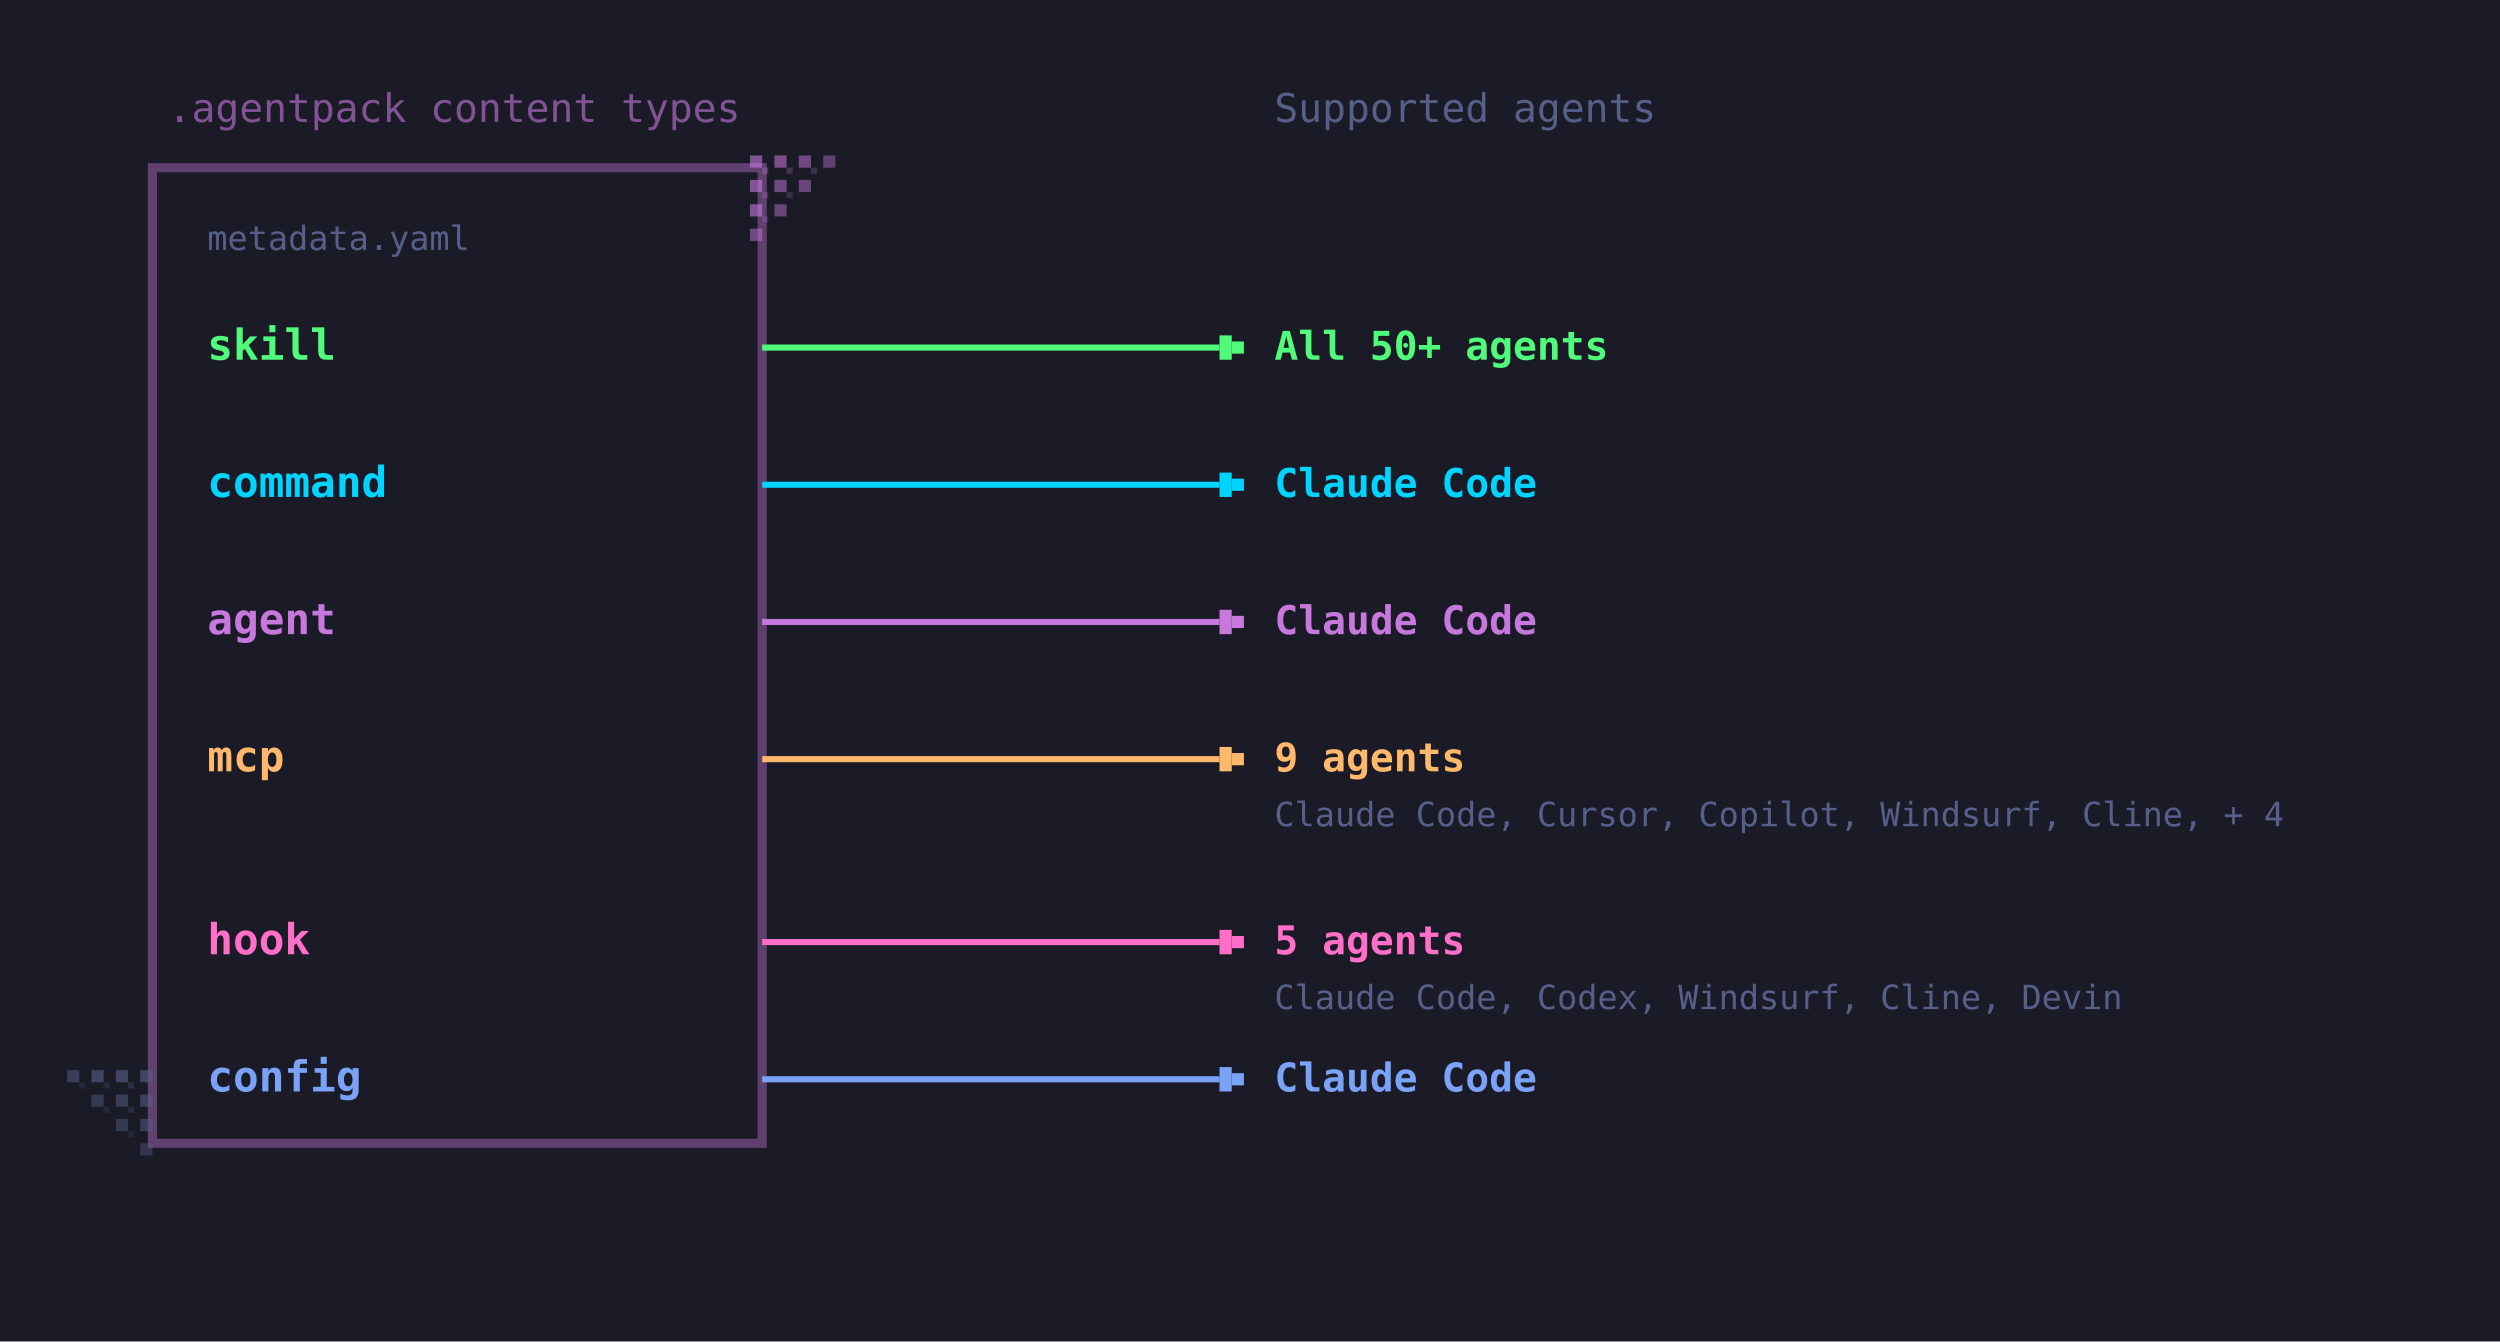
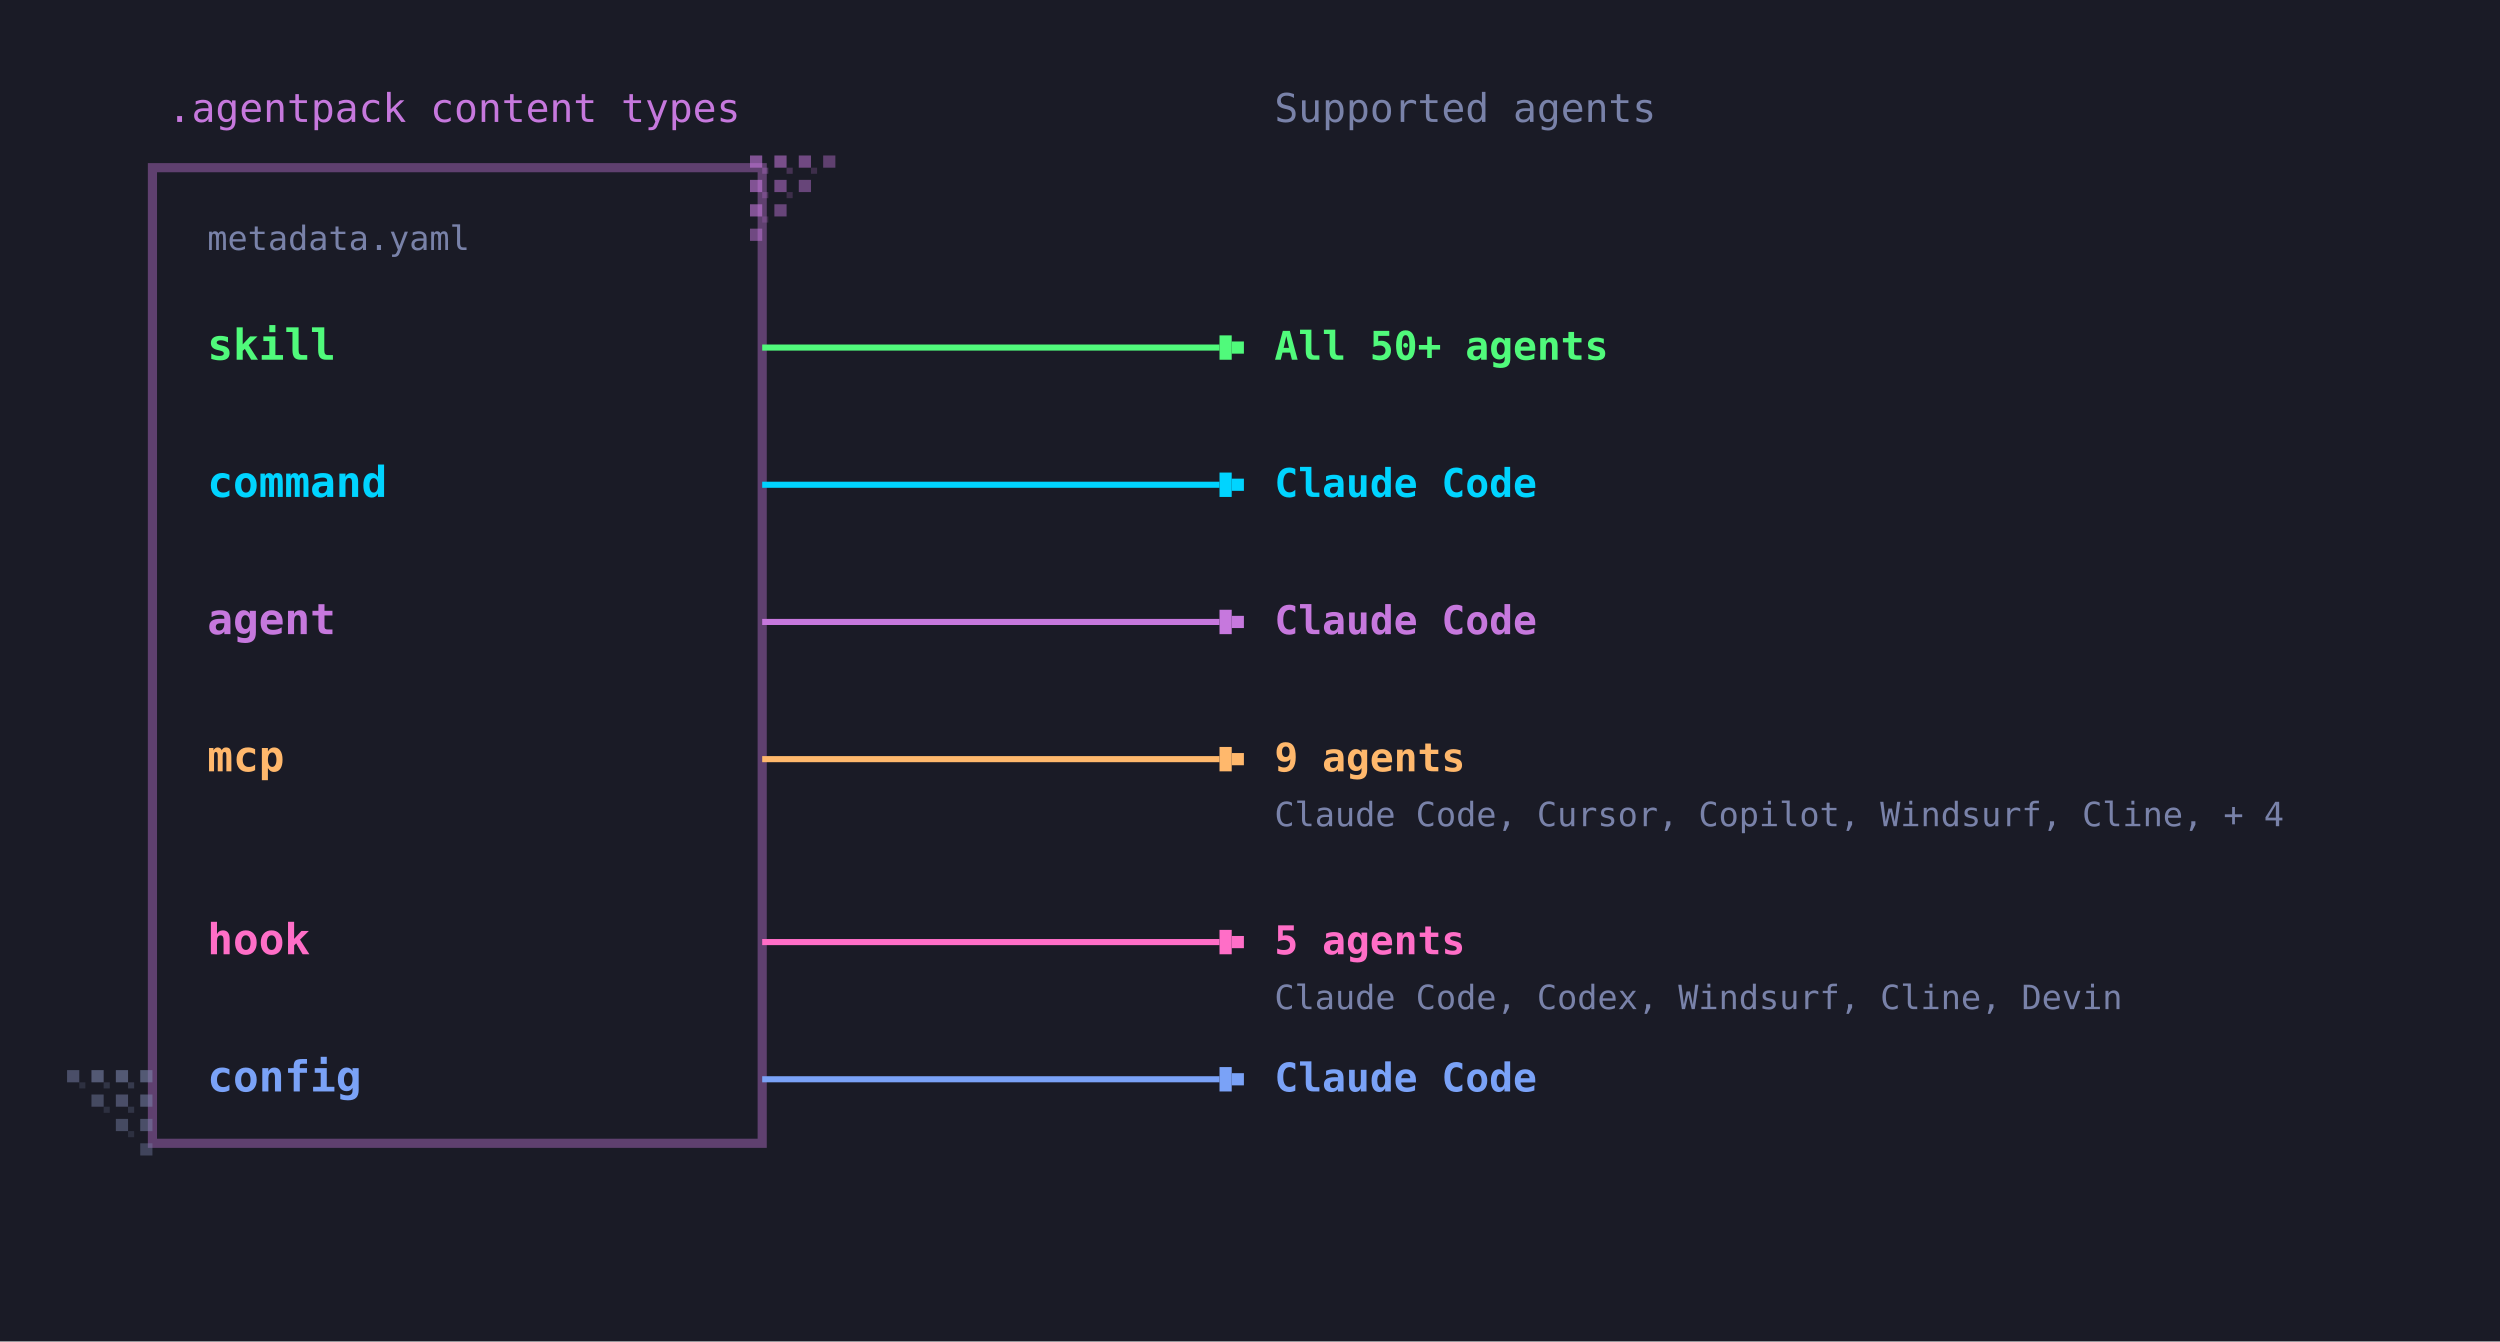
<svg xmlns="http://www.w3.org/2000/svg" viewBox="0 0 820 440" font-family="'SF Mono', 'Fira Code', 'JetBrains Mono', monospace" font-size="13">
  <rect width="820" height="440" fill="#1a1b26" />
-   <text x="55" y="40" fill="#c678dd" font-size="13" opacity="0.6">.agentpack content types</text>
-   <text x="418" y="40" fill="#565f89" font-size="13">Supported agents</text>
+   <text x="55" y="40" fill="#c678dd" font-size="13">.agentpack content types</text>
+   <text x="418" y="40" fill="#7982a9" font-size="13">Supported agents</text>
  <rect x="50" y="55" width="200" height="320" fill="none" stroke="#c678dd" stroke-width="3" opacity="0.4" />
  <rect x="246" y="51" width="4" height="4" fill="#c678dd" opacity="0.6" />
  <rect x="246" y="59" width="4" height="4" fill="#c678dd" opacity="0.6" />
  <rect x="246" y="67" width="4" height="4" fill="#c678dd" opacity="0.6" />
  <rect x="246" y="75" width="4" height="4" fill="#c678dd" opacity="0.5" />
  <rect x="254" y="51" width="4" height="4" fill="#c678dd" opacity="0.55" />
  <rect x="254" y="59" width="4" height="4" fill="#c678dd" opacity="0.5" />
  <rect x="254" y="67" width="4" height="4" fill="#c678dd" opacity="0.45" />
  <rect x="262" y="51" width="4" height="4" fill="#c678dd" opacity="0.5" />
  <rect x="262" y="59" width="4" height="4" fill="#c678dd" opacity="0.45" />
  <rect x="270" y="51" width="4" height="4" fill="#c678dd" opacity="0.4" />
  <rect x="250" y="55" width="2" height="2" fill="#c678dd" opacity="0.3" />
  <rect x="250" y="63" width="2" height="2" fill="#c678dd" opacity="0.25" />
  <rect x="250" y="71" width="2" height="2" fill="#c678dd" opacity="0.2" />
  <rect x="258" y="55" width="2" height="2" fill="#c678dd" opacity="0.25" />
  <rect x="258" y="63" width="2" height="2" fill="#c678dd" opacity="0.2" />
  <rect x="266" y="55" width="2" height="2" fill="#c678dd" opacity="0.2" />
-   <rect x="46" y="351" width="4" height="4" fill="#565f89" opacity="0.6" />
-   <rect x="38" y="351" width="4" height="4" fill="#565f89" opacity="0.6" />
-   <rect x="30" y="351" width="4" height="4" fill="#565f89" opacity="0.6" />
-   <rect x="22" y="351" width="4" height="4" fill="#565f89" opacity="0.5" />
-   <rect x="46" y="359" width="4" height="4" fill="#565f89" opacity="0.55" />
-   <rect x="38" y="359" width="4" height="4" fill="#565f89" opacity="0.5" />
-   <rect x="30" y="359" width="4" height="4" fill="#565f89" opacity="0.45" />
-   <rect x="46" y="367" width="4" height="4" fill="#565f89" opacity="0.5" />
-   <rect x="38" y="367" width="4" height="4" fill="#565f89" opacity="0.45" />
-   <rect x="46" y="375" width="4" height="4" fill="#565f89" opacity="0.4" />
-   <rect x="42" y="355" width="2" height="2" fill="#565f89" opacity="0.3" />
-   <rect x="34" y="355" width="2" height="2" fill="#565f89" opacity="0.25" />
-   <rect x="26" y="355" width="2" height="2" fill="#565f89" opacity="0.2" />
-   <rect x="42" y="363" width="2" height="2" fill="#565f89" opacity="0.25" />
-   <rect x="34" y="363" width="2" height="2" fill="#565f89" opacity="0.2" />
-   <rect x="42" y="371" width="2" height="2" fill="#565f89" opacity="0.2" />
-   <text x="68" y="82" fill="#565f89" font-size="11">metadata.yaml</text>
+   <rect x="46" y="351" width="4" height="4" fill="#7982a9" opacity="0.6" />
+   <rect x="38" y="351" width="4" height="4" fill="#7982a9" opacity="0.6" />
+   <rect x="30" y="351" width="4" height="4" fill="#7982a9" opacity="0.6" />
+   <rect x="22" y="351" width="4" height="4" fill="#7982a9" opacity="0.5" />
+   <rect x="46" y="359" width="4" height="4" fill="#7982a9" opacity="0.55" />
+   <rect x="38" y="359" width="4" height="4" fill="#7982a9" opacity="0.5" />
+   <rect x="30" y="359" width="4" height="4" fill="#7982a9" opacity="0.45" />
+   <rect x="46" y="367" width="4" height="4" fill="#7982a9" opacity="0.5" />
+   <rect x="38" y="367" width="4" height="4" fill="#7982a9" opacity="0.45" />
+   <rect x="46" y="375" width="4" height="4" fill="#7982a9" opacity="0.4" />
+   <rect x="42" y="355" width="2" height="2" fill="#7982a9" opacity="0.3" />
+   <rect x="34" y="355" width="2" height="2" fill="#7982a9" opacity="0.25" />
+   <rect x="26" y="355" width="2" height="2" fill="#7982a9" opacity="0.2" />
+   <rect x="42" y="363" width="2" height="2" fill="#7982a9" opacity="0.25" />
+   <rect x="34" y="363" width="2" height="2" fill="#7982a9" opacity="0.2" />
+   <rect x="42" y="371" width="2" height="2" fill="#7982a9" opacity="0.2" />
+   <text x="68" y="82" fill="#7982a9" font-size="11">metadata.yaml</text>
  <text x="68" y="118" fill="#50fa7b" font-weight="bold" font-size="14">skill</text>
  <line x1="250" y1="114" x2="400" y2="114" stroke="#50fa7b" stroke-width="2" />
  <rect x="400" y="110" width="4" height="8" fill="#50fa7b" />
  <rect x="404" y="112" width="4" height="4" fill="#50fa7b" />
  <text x="418" y="118" fill="#50fa7b" font-weight="bold">All 50+ agents</text>
  <text x="68" y="163" fill="#00d4ff" font-weight="bold" font-size="14">command</text>
  <line x1="250" y1="159" x2="400" y2="159" stroke="#00d4ff" stroke-width="2" />
  <rect x="400" y="155" width="4" height="8" fill="#00d4ff" />
  <rect x="404" y="157" width="4" height="4" fill="#00d4ff" />
  <text x="418" y="163" fill="#00d4ff" font-weight="bold">Claude Code</text>
  <text x="68" y="208" fill="#c678dd" font-weight="bold" font-size="14">agent</text>
  <line x1="250" y1="204" x2="400" y2="204" stroke="#c678dd" stroke-width="2" />
  <rect x="400" y="200" width="4" height="8" fill="#c678dd" />
  <rect x="404" y="202" width="4" height="4" fill="#c678dd" />
  <text x="418" y="208" fill="#c678dd" font-weight="bold">Claude Code</text>
  <text x="68" y="253" fill="#ffb86c" font-weight="bold" font-size="14">mcp</text>
  <line x1="250" y1="249" x2="400" y2="249" stroke="#ffb86c" stroke-width="2" />
  <rect x="400" y="245" width="4" height="8" fill="#ffb86c" />
  <rect x="404" y="247" width="4" height="4" fill="#ffb86c" />
  <text x="418" y="253" fill="#ffb86c" font-weight="bold">9 agents</text>
-   <text x="418" y="271" fill="#565f89" font-size="11">Claude Code, Cursor, Copilot, Windsurf, Cline, + 4</text>
+   <text x="418" y="271" fill="#7982a9" font-size="11">Claude Code, Cursor, Copilot, Windsurf, Cline, + 4</text>
  <text x="68" y="313" fill="#ff6ec7" font-weight="bold" font-size="14">hook</text>
  <line x1="250" y1="309" x2="400" y2="309" stroke="#ff6ec7" stroke-width="2" />
  <rect x="400" y="305" width="4" height="8" fill="#ff6ec7" />
  <rect x="404" y="307" width="4" height="4" fill="#ff6ec7" />
  <text x="418" y="313" fill="#ff6ec7" font-weight="bold">5 agents</text>
-   <text x="418" y="331" fill="#565f89" font-size="11">Claude Code, Codex, Windsurf, Cline, Devin</text>
+   <text x="418" y="331" fill="#7982a9" font-size="11">Claude Code, Codex, Windsurf, Cline, Devin</text>
  <text x="68" y="358" fill="#7aa2f7" font-weight="bold" font-size="14">config</text>
  <line x1="250" y1="354" x2="400" y2="354" stroke="#7aa2f7" stroke-width="2" />
  <rect x="400" y="350" width="4" height="8" fill="#7aa2f7" />
  <rect x="404" y="352" width="4" height="4" fill="#7aa2f7" />
  <text x="418" y="358" fill="#7aa2f7" font-weight="bold">Claude Code</text>
</svg>
